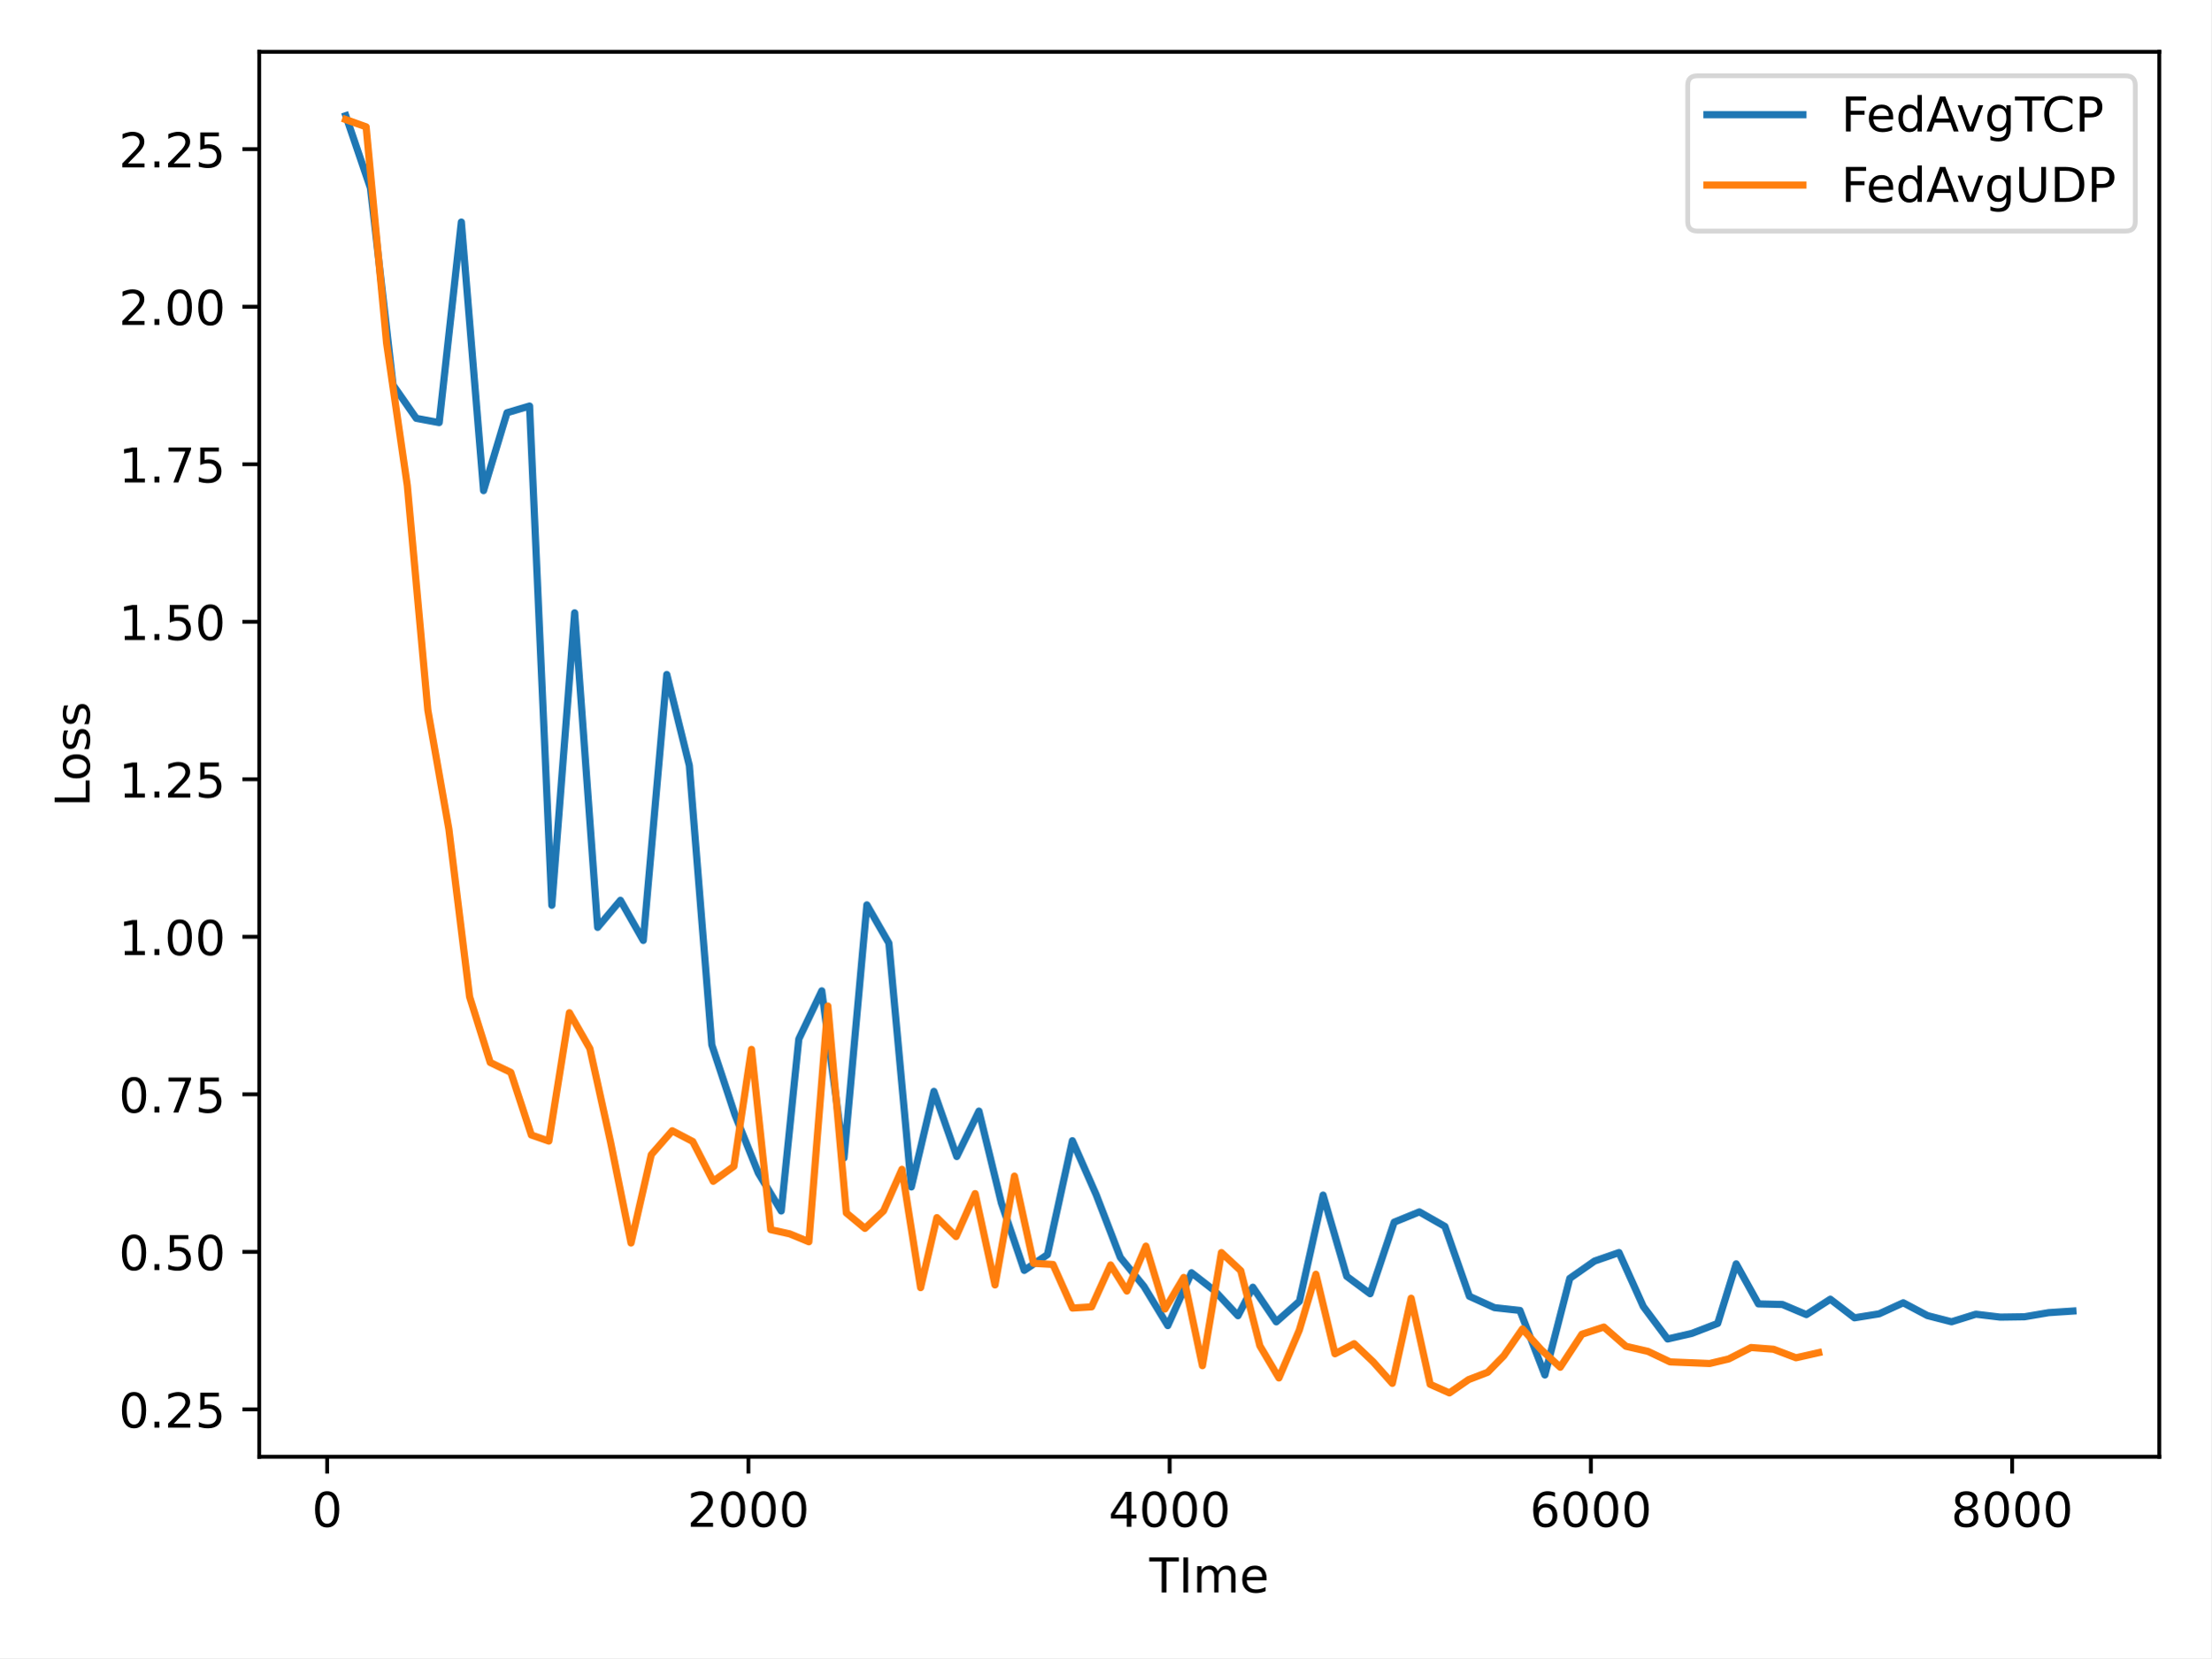
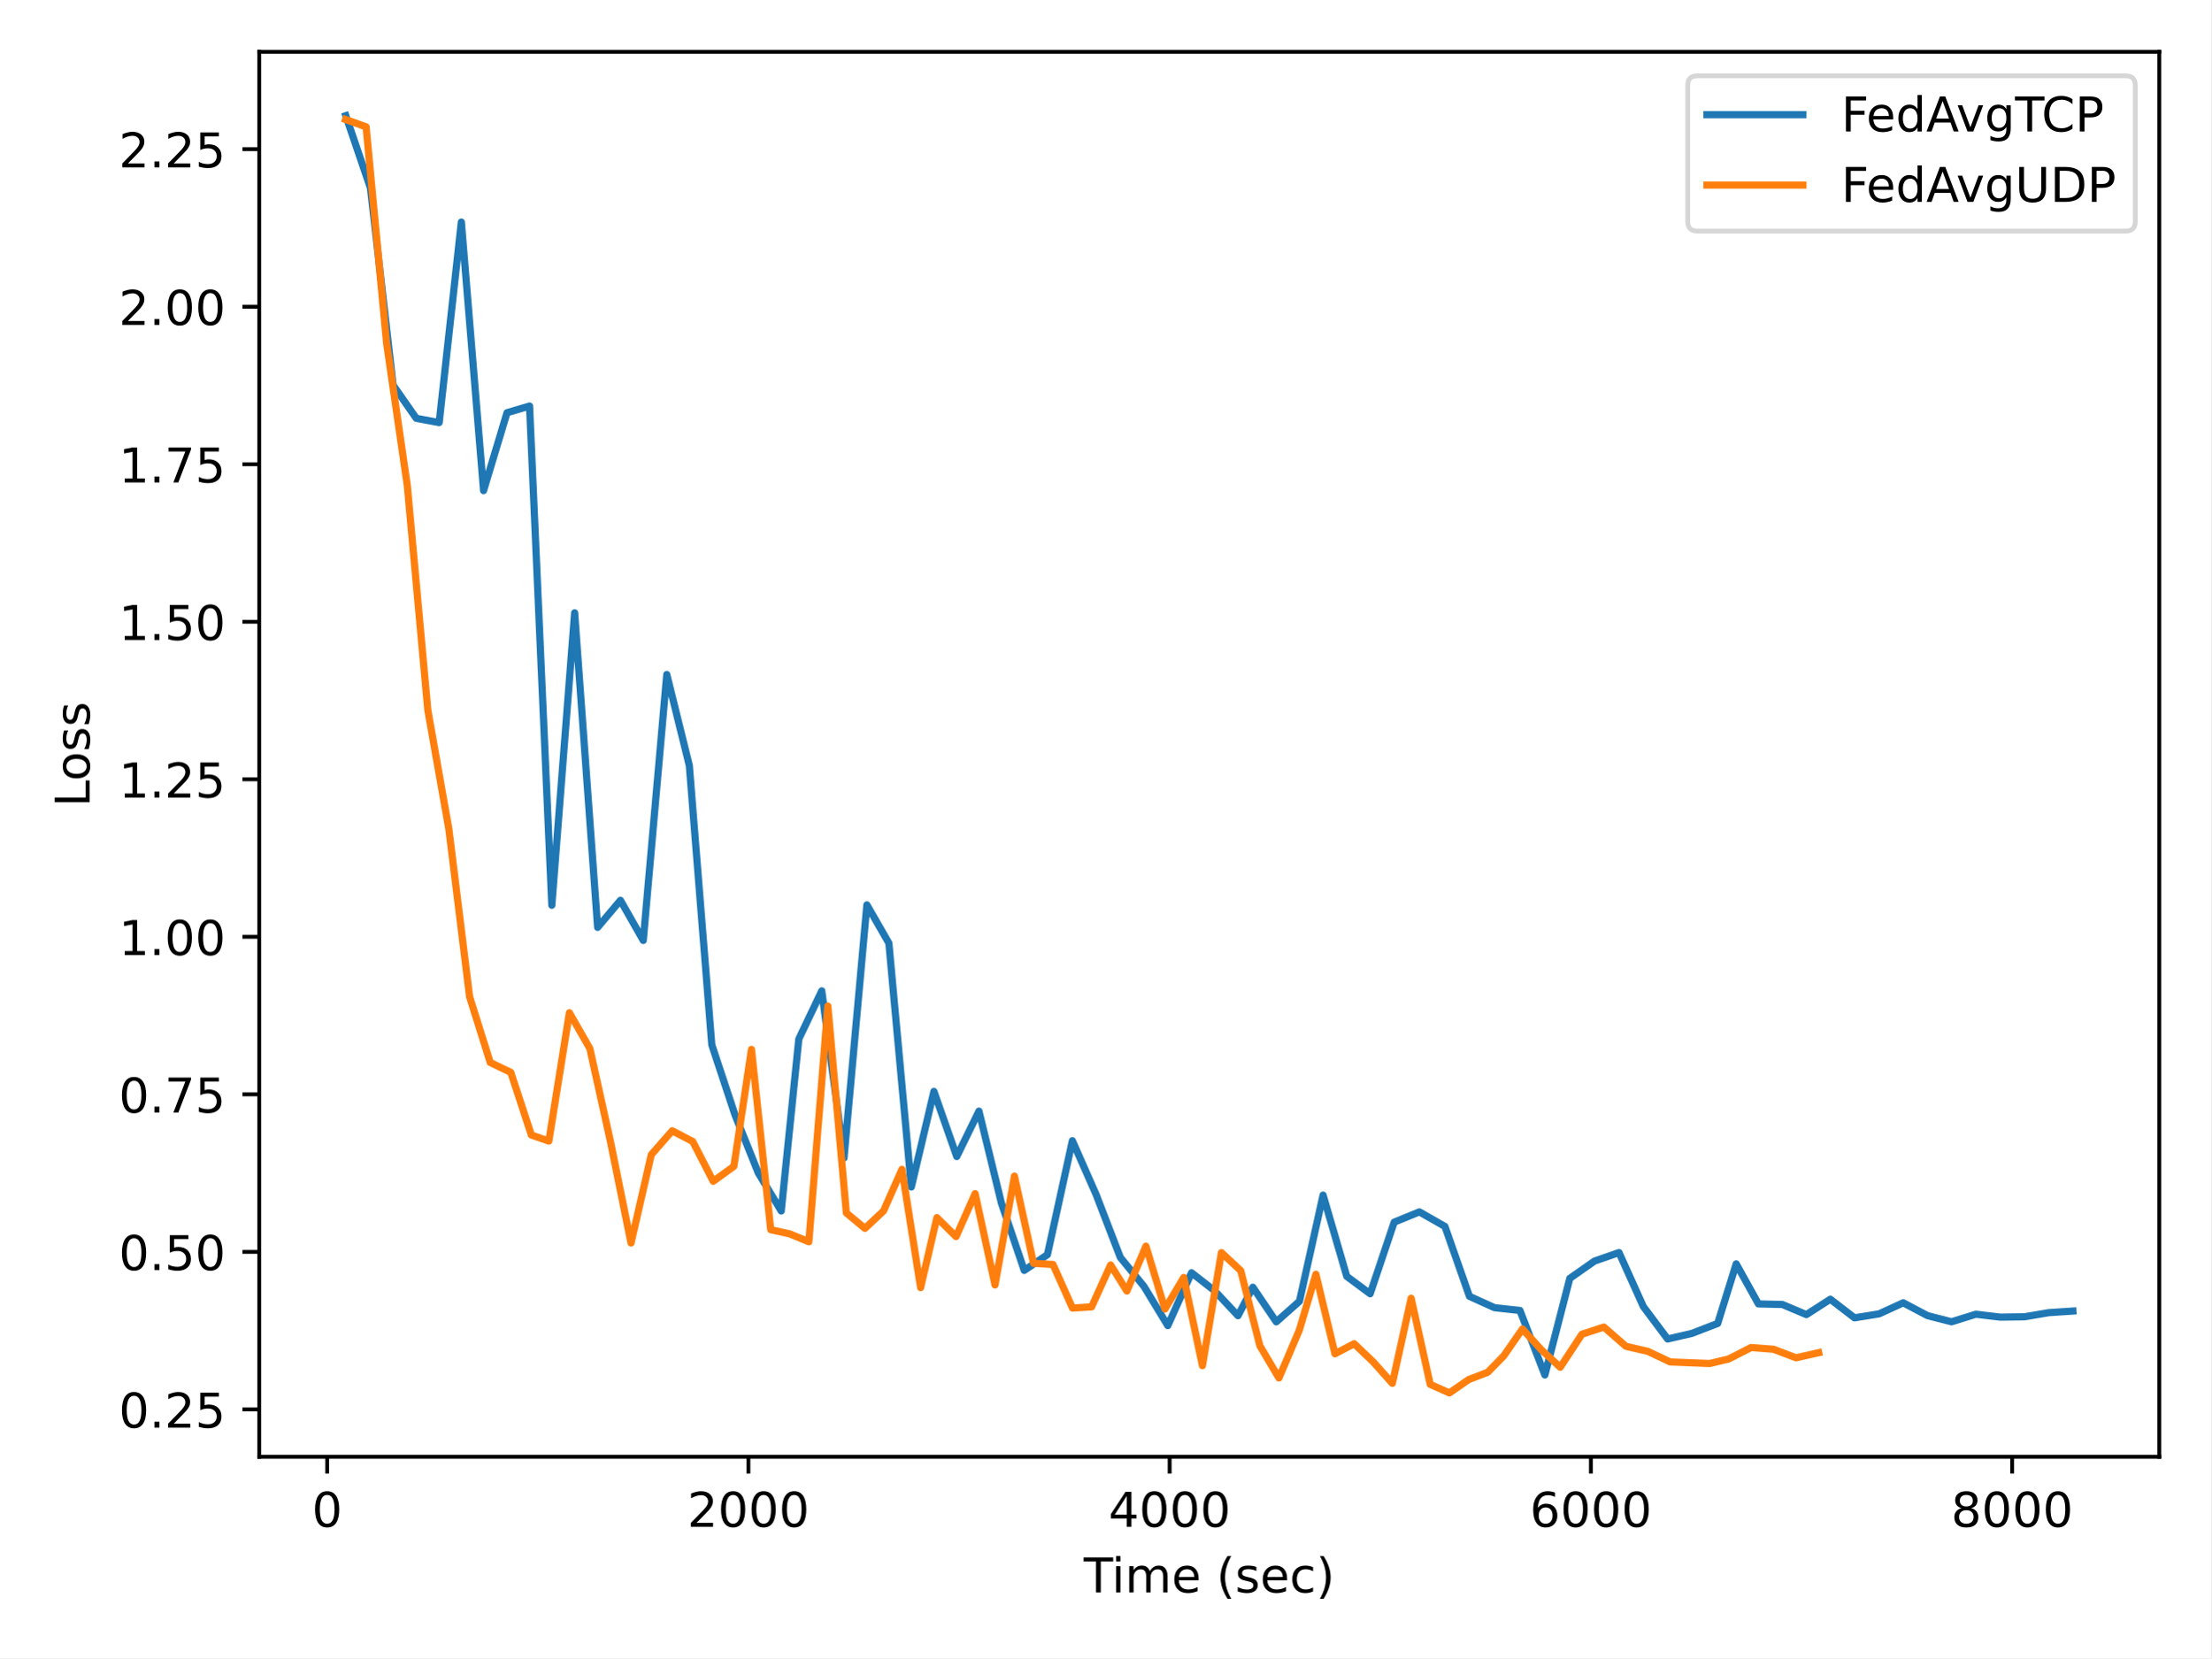
<svg xmlns="http://www.w3.org/2000/svg" xmlns:xlink="http://www.w3.org/1999/xlink" height="345.6pt" version="1.1" viewBox="0 0 460.8 345.6" width="460.8pt">
  <defs>
    <style type="text/css">*{stroke-linecap:butt;stroke-linejoin:round;}</style>
  </defs>
  <g id="figure_1">
    <g id="patch_1">
      <path d="M 0 345.6  L 460.8 345.6  L 460.8 0  L 0 0  z " style="fill:#ffffff;" />
    </g>
    <g id="axes_1">
      <g id="patch_2">
        <path d="M 54.02 303.64  L 450 303.64  L 450 10.8  L 54.02 10.8  z " style="fill:#ffffff;" />
      </g>
      <g id="matplotlib.axis_1">
        <g id="xtick_1">
          <g id="line2d_1">
            <defs>
-               <path d="M 0 0  L 0 3.5  " id="mdbff401b16" style="stroke:#000000;stroke-width:0.8;" />
-             </defs>
-             <g>
-               <use style="stroke:#000000;stroke-width:0.8;" x="68.177" xlink:href="#mdbff401b16" y="303.64" />
+               <path d="M 0 0  L 0 3.5  " id="mc667a165ca" style="stroke:#000000;stroke-width:0.8;" />
+             </defs>
+             <g>
+               <use style="stroke:#000000;stroke-width:0.8;" x="68.177" xlink:href="#mc667a165ca" y="303.64" />
            </g>
          </g>
          <g id="text_1">
            <g transform="translate(64.99559 318.2384)scale(0.1 -0.1)">
              <defs>
                <path d="M 31.781 66.406  Q 24.172 66.406 20.328 58.906  Q 16.5 51.422 16.5 36.375  Q 16.5 21.391 20.328 13.891  Q 24.172 6.391 31.781 6.391  Q 39.453 6.391 43.281 13.891  Q 47.125 21.391 47.125 36.375  Q 47.125 51.422 43.281 58.906  Q 39.453 66.406 31.781 66.406  z M 31.781 74.219  Q 44.047 74.219 50.516 64.516  Q 56.984 54.828 56.984 36.375  Q 56.984 17.969 50.516 8.266  Q 44.047 -1.422 31.781 -1.422  Q 19.531 -1.422 13.062 8.266  Q 6.594 17.969 6.594 36.375  Q 6.594 54.828 13.062 64.516  Q 19.531 74.219 31.781 74.219  z " id="DejaVuSans-48" />
              </defs>
              <use xlink:href="#DejaVuSans-48" />
            </g>
          </g>
        </g>
        <g id="xtick_2">
          <g id="line2d_2">
            <g>
-               <use style="stroke:#000000;stroke-width:0.8;" x="155.968" xlink:href="#mdbff401b16" y="303.64" />
+               <use style="stroke:#000000;stroke-width:0.8;" x="155.968" xlink:href="#mc667a165ca" y="303.64" />
            </g>
          </g>
          <g id="text_2">
            <g transform="translate(143.2425 318.2384)scale(0.1 -0.1)">
              <defs>
                <path d="M 19.188 8.297  L 53.609 8.297  L 53.609 0  L 7.328 0  L 7.328 8.297  Q 12.938 14.109 22.625 23.891  Q 32.328 33.688 34.812 36.531  Q 39.547 41.844 41.422 45.531  Q 43.312 49.219 43.312 52.781  Q 43.312 58.594 39.234 62.25  Q 35.156 65.922 28.609 65.922  Q 23.969 65.922 18.812 64.312  Q 13.672 62.703 7.812 59.422  L 7.812 69.391  Q 13.766 71.781 18.938 73  Q 24.125 74.219 28.422 74.219  Q 39.75 74.219 46.484 68.547  Q 53.219 62.891 53.219 53.422  Q 53.219 48.922 51.531 44.891  Q 49.859 40.875 45.406 35.406  Q 44.188 33.984 37.641 27.219  Q 31.109 20.453 19.188 8.297  z " id="DejaVuSans-50" />
              </defs>
              <use xlink:href="#DejaVuSans-50" />
              <use x="63.623" xlink:href="#DejaVuSans-48" />
              <use x="127.246" xlink:href="#DejaVuSans-48" />
              <use x="190.869" xlink:href="#DejaVuSans-48" />
            </g>
          </g>
        </g>
        <g id="xtick_3">
          <g id="line2d_3">
            <g>
-               <use style="stroke:#000000;stroke-width:0.8;" x="243.758" xlink:href="#mdbff401b16" y="303.64" />
+               <use style="stroke:#000000;stroke-width:0.8;" x="243.758" xlink:href="#mc667a165ca" y="303.64" />
            </g>
          </g>
          <g id="text_3">
            <g transform="translate(231.0332 318.2384)scale(0.1 -0.1)">
              <defs>
                <path d="M 37.797 64.312  L 12.891 25.391  L 37.797 25.391  z M 35.203 72.906  L 47.609 72.906  L 47.609 25.391  L 58.016 25.391  L 58.016 17.188  L 47.609 17.188  L 47.609 0  L 37.797 0  L 37.797 17.188  L 4.891 17.188  L 4.891 26.703  z " id="DejaVuSans-52" />
              </defs>
              <use xlink:href="#DejaVuSans-52" />
              <use x="63.623" xlink:href="#DejaVuSans-48" />
              <use x="127.246" xlink:href="#DejaVuSans-48" />
              <use x="190.869" xlink:href="#DejaVuSans-48" />
            </g>
          </g>
        </g>
        <g id="xtick_4">
          <g id="line2d_4">
            <g>
-               <use style="stroke:#000000;stroke-width:0.8;" x="331.549" xlink:href="#mdbff401b16" y="303.64" />
+               <use style="stroke:#000000;stroke-width:0.8;" x="331.549" xlink:href="#mc667a165ca" y="303.64" />
            </g>
          </g>
          <g id="text_4">
            <g transform="translate(318.8239 318.2384)scale(0.1 -0.1)">
              <defs>
                <path d="M 33.016 40.375  Q 26.375 40.375 22.484 35.828  Q 18.609 31.297 18.609 23.391  Q 18.609 15.531 22.484 10.953  Q 26.375 6.391 33.016 6.391  Q 39.656 6.391 43.531 10.953  Q 47.406 15.531 47.406 23.391  Q 47.406 31.297 43.531 35.828  Q 39.656 40.375 33.016 40.375  z M 52.594 71.297  L 52.594 62.312  Q 48.875 64.062 45.094 64.984  Q 41.312 65.922 37.594 65.922  Q 27.828 65.922 22.672 59.328  Q 17.531 52.734 16.797 39.406  Q 19.672 43.656 24.016 45.922  Q 28.375 48.188 33.594 48.188  Q 44.578 48.188 50.953 41.516  Q 57.328 34.859 57.328 23.391  Q 57.328 12.156 50.688 5.359  Q 44.047 -1.422 33.016 -1.422  Q 20.359 -1.422 13.672 8.266  Q 6.984 17.969 6.984 36.375  Q 6.984 53.656 15.188 63.938  Q 23.391 74.219 37.203 74.219  Q 40.922 74.219 44.703 73.484  Q 48.484 72.75 52.594 71.297  z " id="DejaVuSans-54" />
              </defs>
              <use xlink:href="#DejaVuSans-54" />
              <use x="63.623" xlink:href="#DejaVuSans-48" />
              <use x="127.246" xlink:href="#DejaVuSans-48" />
              <use x="190.869" xlink:href="#DejaVuSans-48" />
            </g>
          </g>
        </g>
        <g id="xtick_5">
          <g id="line2d_5">
            <g>
-               <use style="stroke:#000000;stroke-width:0.8;" x="419.34" xlink:href="#mdbff401b16" y="303.64" />
+               <use style="stroke:#000000;stroke-width:0.8;" x="419.34" xlink:href="#mc667a165ca" y="303.64" />
            </g>
          </g>
          <g id="text_5">
            <g transform="translate(406.6146 318.2384)scale(0.1 -0.1)">
              <defs>
                <path d="M 31.781 34.625  Q 24.75 34.625 20.719 30.859  Q 16.703 27.094 16.703 20.516  Q 16.703 13.922 20.719 10.156  Q 24.75 6.391 31.781 6.391  Q 38.812 6.391 42.859 10.172  Q 46.922 13.969 46.922 20.516  Q 46.922 27.094 42.891 30.859  Q 38.875 34.625 31.781 34.625  z M 21.922 38.812  Q 15.578 40.375 12.031 44.719  Q 8.5 49.078 8.5 55.328  Q 8.5 64.062 14.719 69.141  Q 20.953 74.219 31.781 74.219  Q 42.672 74.219 48.875 69.141  Q 55.078 64.062 55.078 55.328  Q 55.078 49.078 51.531 44.719  Q 48 40.375 41.703 38.812  Q 48.828 37.156 52.797 32.312  Q 56.781 27.484 56.781 20.516  Q 56.781 9.906 50.312 4.234  Q 43.844 -1.422 31.781 -1.422  Q 19.734 -1.422 13.25 4.234  Q 6.781 9.906 6.781 20.516  Q 6.781 27.484 10.781 32.312  Q 14.797 37.156 21.922 38.812  z M 18.312 54.391  Q 18.312 48.734 21.844 45.562  Q 25.391 42.391 31.781 42.391  Q 38.141 42.391 41.719 45.562  Q 45.312 48.734 45.312 54.391  Q 45.312 60.062 41.719 63.234  Q 38.141 66.406 31.781 66.406  Q 25.391 66.406 21.844 63.234  Q 18.312 60.062 18.312 54.391  z " id="DejaVuSans-56" />
              </defs>
              <use xlink:href="#DejaVuSans-56" />
              <use x="63.623" xlink:href="#DejaVuSans-48" />
              <use x="127.246" xlink:href="#DejaVuSans-48" />
              <use x="190.869" xlink:href="#DejaVuSans-48" />
            </g>
          </g>
        </g>
        <g id="text_6">
-           <g transform="translate(239.5342 331.9166)scale(0.1 -0.1)">
+           <g transform="translate(225.8553 331.9166)scale(0.1 -0.1)">
            <defs>
              <path d="M -0.297 72.906  L 61.375 72.906  L 61.375 64.594  L 35.5 64.594  L 35.5 0  L 25.594 0  L 25.594 64.594  L -0.297 64.594  z " id="DejaVuSans-84" />
-               <path d="M 9.812 72.906  L 19.672 72.906  L 19.672 0  L 9.812 0  z " id="DejaVuSans-73" />
+               <path d="M 9.422 54.688  L 18.406 54.688  L 18.406 0  L 9.422 0  z M 9.422 75.984  L 18.406 75.984  L 18.406 64.594  L 9.422 64.594  z " id="DejaVuSans-105" />
              <path d="M 52 44.188  Q 55.375 50.25 60.062 53.125  Q 64.75 56 71.094 56  Q 79.641 56 84.281 50.016  Q 88.922 44.047 88.922 33.016  L 88.922 0  L 79.891 0  L 79.891 32.719  Q 79.891 40.578 77.094 44.375  Q 74.312 48.188 68.609 48.188  Q 61.625 48.188 57.562 43.547  Q 53.516 38.922 53.516 30.906  L 53.516 0  L 44.484 0  L 44.484 32.719  Q 44.484 40.625 41.703 44.406  Q 38.922 48.188 33.109 48.188  Q 26.219 48.188 22.156 43.531  Q 18.109 38.875 18.109 30.906  L 18.109 0  L 9.078 0  L 9.078 54.688  L 18.109 54.688  L 18.109 46.188  Q 21.188 51.219 25.484 53.609  Q 29.781 56 35.688 56  Q 41.656 56 45.828 52.969  Q 50 49.953 52 44.188  z " id="DejaVuSans-109" />
              <path d="M 56.203 29.594  L 56.203 25.203  L 14.891 25.203  Q 15.484 15.922 20.484 11.062  Q 25.484 6.203 34.422 6.203  Q 39.594 6.203 44.453 7.469  Q 49.312 8.734 54.109 11.281  L 54.109 2.781  Q 49.266 0.734 44.188 -0.344  Q 39.109 -1.422 33.891 -1.422  Q 20.797 -1.422 13.156 6.188  Q 5.516 13.812 5.516 26.812  Q 5.516 40.234 12.766 48.109  Q 20.016 56 32.328 56  Q 43.359 56 49.781 48.891  Q 56.203 41.797 56.203 29.594  z M 47.219 32.234  Q 47.125 39.594 43.094 43.984  Q 39.062 48.391 32.422 48.391  Q 24.906 48.391 20.391 44.141  Q 15.875 39.891 15.188 32.172  z " id="DejaVuSans-101" />
+               <path id="DejaVuSans-32" />
+               <path d="M 31 75.875  Q 24.469 64.656 21.281 53.656  Q 18.109 42.672 18.109 31.391  Q 18.109 20.125 21.312 9.062  Q 24.516 -2 31 -13.188  L 23.188 -13.188  Q 15.875 -1.703 12.234 9.375  Q 8.594 20.453 8.594 31.391  Q 8.594 42.281 12.203 53.312  Q 15.828 64.359 23.188 75.875  z " id="DejaVuSans-40" />
+               <path d="M 44.281 53.078  L 44.281 44.578  Q 40.484 46.531 36.375 47.5  Q 32.281 48.484 27.875 48.484  Q 21.188 48.484 17.844 46.438  Q 14.5 44.391 14.5 40.281  Q 14.5 37.156 16.891 35.375  Q 19.281 33.594 26.516 31.984  L 29.594 31.297  Q 39.156 29.25 43.188 25.516  Q 47.219 21.781 47.219 15.094  Q 47.219 7.469 41.188 3.016  Q 35.156 -1.422 24.609 -1.422  Q 20.219 -1.422 15.453 -0.562  Q 10.688 0.297 5.422 2  L 5.422 11.281  Q 10.406 8.688 15.234 7.391  Q 20.062 6.109 24.812 6.109  Q 31.156 6.109 34.562 8.281  Q 37.984 10.453 37.984 14.406  Q 37.984 18.062 35.516 20.016  Q 33.062 21.969 24.703 23.781  L 21.578 24.516  Q 13.234 26.266 9.516 29.906  Q 5.812 33.547 5.812 39.891  Q 5.812 47.609 11.281 51.797  Q 16.75 56 26.812 56  Q 31.781 56 36.172 55.266  Q 40.578 54.547 44.281 53.078  z " id="DejaVuSans-115" />
+               <path d="M 48.781 52.594  L 48.781 44.188  Q 44.969 46.297 41.141 47.344  Q 37.312 48.391 33.406 48.391  Q 24.656 48.391 19.812 42.844  Q 14.984 37.312 14.984 27.297  Q 14.984 17.281 19.812 11.734  Q 24.656 6.203 33.406 6.203  Q 37.312 6.203 41.141 7.25  Q 44.969 8.297 48.781 10.406  L 48.781 2.094  Q 45.016 0.344 40.984 -0.531  Q 36.969 -1.422 32.422 -1.422  Q 20.062 -1.422 12.781 6.344  Q 5.516 14.109 5.516 27.297  Q 5.516 40.672 12.859 48.328  Q 20.219 56 33.016 56  Q 37.156 56 41.109 55.141  Q 45.062 54.297 48.781 52.594  z " id="DejaVuSans-99" />
+               <path d="M 8.016 75.875  L 15.828 75.875  Q 23.141 64.359 26.781 53.312  Q 30.422 42.281 30.422 31.391  Q 30.422 20.453 26.781 9.375  Q 23.141 -1.703 15.828 -13.188  L 8.016 -13.188  Q 14.5 -2 17.703 9.062  Q 20.906 20.125 20.906 31.391  Q 20.906 42.672 17.703 53.656  Q 14.5 64.656 8.016 75.875  z " id="DejaVuSans-41" />
            </defs>
            <use xlink:href="#DejaVuSans-84" />
-             <use x="61.084" xlink:href="#DejaVuSans-73" />
-             <use x="90.576" xlink:href="#DejaVuSans-109" />
-             <use x="187.988" xlink:href="#DejaVuSans-101" />
+             <use x="57.959" xlink:href="#DejaVuSans-105" />
+             <use x="85.742" xlink:href="#DejaVuSans-109" />
+             <use x="183.154" xlink:href="#DejaVuSans-101" />
+             <use x="244.678" xlink:href="#DejaVuSans-32" />
+             <use x="276.465" xlink:href="#DejaVuSans-40" />
+             <use x="315.479" xlink:href="#DejaVuSans-115" />
+             <use x="367.578" xlink:href="#DejaVuSans-101" />
+             <use x="429.102" xlink:href="#DejaVuSans-99" />
+             <use x="484.082" xlink:href="#DejaVuSans-41" />
          </g>
        </g>
      </g>
      <g id="matplotlib.axis_2">
        <g id="ytick_1">
          <g id="line2d_6">
            <defs>
-               <path d="M 0 0  L -3.5 0  " id="m088e4b3052" style="stroke:#000000;stroke-width:0.8;" />
-             </defs>
-             <g>
-               <use style="stroke:#000000;stroke-width:0.8;" x="54.02" xlink:href="#m088e4b3052" y="293.768" />
+               <path d="M 0 0  L -3.5 0  " id="m19d4a87b85" style="stroke:#000000;stroke-width:0.8;" />
+             </defs>
+             <g>
+               <use style="stroke:#000000;stroke-width:0.8;" x="54.02" xlink:href="#m19d4a87b85" y="293.768" />
            </g>
          </g>
          <g id="text_7">
            <g transform="translate(24.75437 297.5673)scale(0.1 -0.1)">
              <defs>
                <path d="M 10.688 12.406  L 21 12.406  L 21 0  L 10.688 0  z " id="DejaVuSans-46" />
                <path d="M 10.797 72.906  L 49.516 72.906  L 49.516 64.594  L 19.828 64.594  L 19.828 46.734  Q 21.969 47.469 24.109 47.828  Q 26.266 48.188 28.422 48.188  Q 40.625 48.188 47.75 41.5  Q 54.891 34.812 54.891 23.391  Q 54.891 11.625 47.562 5.094  Q 40.234 -1.422 26.906 -1.422  Q 22.312 -1.422 17.547 -0.641  Q 12.797 0.141 7.719 1.703  L 7.719 11.625  Q 12.109 9.234 16.797 8.062  Q 21.484 6.891 26.703 6.891  Q 35.156 6.891 40.078 11.328  Q 45.016 15.766 45.016 23.391  Q 45.016 31 40.078 35.438  Q 35.156 39.891 26.703 39.891  Q 22.75 39.891 18.812 39.016  Q 14.891 38.141 10.797 36.281  z " id="DejaVuSans-53" />
              </defs>
              <use xlink:href="#DejaVuSans-48" />
              <use x="63.623" xlink:href="#DejaVuSans-46" />
              <use x="95.41" xlink:href="#DejaVuSans-50" />
              <use x="159.033" xlink:href="#DejaVuSans-53" />
            </g>
          </g>
        </g>
        <g id="ytick_2">
          <g id="line2d_7">
            <g>
-               <use style="stroke:#000000;stroke-width:0.8;" x="54.02" xlink:href="#m088e4b3052" y="260.933" />
+               <use style="stroke:#000000;stroke-width:0.8;" x="54.02" xlink:href="#m19d4a87b85" y="260.933" />
            </g>
          </g>
          <g id="text_8">
            <g transform="translate(24.75437 264.7322)scale(0.1 -0.1)">
              <use xlink:href="#DejaVuSans-48" />
              <use x="63.623" xlink:href="#DejaVuSans-46" />
              <use x="95.41" xlink:href="#DejaVuSans-53" />
              <use x="159.033" xlink:href="#DejaVuSans-48" />
            </g>
          </g>
        </g>
        <g id="ytick_3">
          <g id="line2d_8">
            <g>
-               <use style="stroke:#000000;stroke-width:0.8;" x="54.02" xlink:href="#m088e4b3052" y="228.098" />
+               <use style="stroke:#000000;stroke-width:0.8;" x="54.02" xlink:href="#m19d4a87b85" y="228.098" />
            </g>
          </g>
          <g id="text_9">
            <g transform="translate(24.75437 231.8971)scale(0.1 -0.1)">
              <defs>
                <path d="M 8.203 72.906  L 55.078 72.906  L 55.078 68.703  L 28.609 0  L 18.312 0  L 43.219 64.594  L 8.203 64.594  z " id="DejaVuSans-55" />
              </defs>
              <use xlink:href="#DejaVuSans-48" />
              <use x="63.623" xlink:href="#DejaVuSans-46" />
              <use x="95.41" xlink:href="#DejaVuSans-55" />
              <use x="159.033" xlink:href="#DejaVuSans-53" />
            </g>
          </g>
        </g>
        <g id="ytick_4">
          <g id="line2d_9">
            <g>
-               <use style="stroke:#000000;stroke-width:0.8;" x="54.02" xlink:href="#m088e4b3052" y="195.263" />
+               <use style="stroke:#000000;stroke-width:0.8;" x="54.02" xlink:href="#m19d4a87b85" y="195.263" />
            </g>
          </g>
          <g id="text_10">
            <g transform="translate(24.75437 199.062)scale(0.1 -0.1)">
              <defs>
                <path d="M 12.406 8.297  L 28.516 8.297  L 28.516 63.922  L 10.984 60.406  L 10.984 69.391  L 28.422 72.906  L 38.281 72.906  L 38.281 8.297  L 54.391 8.297  L 54.391 0  L 12.406 0  z " id="DejaVuSans-49" />
              </defs>
              <use xlink:href="#DejaVuSans-49" />
              <use x="63.623" xlink:href="#DejaVuSans-46" />
              <use x="95.41" xlink:href="#DejaVuSans-48" />
              <use x="159.033" xlink:href="#DejaVuSans-48" />
            </g>
          </g>
        </g>
        <g id="ytick_5">
          <g id="line2d_10">
            <g>
-               <use style="stroke:#000000;stroke-width:0.8;" x="54.02" xlink:href="#m088e4b3052" y="162.428" />
+               <use style="stroke:#000000;stroke-width:0.8;" x="54.02" xlink:href="#m19d4a87b85" y="162.428" />
            </g>
          </g>
          <g id="text_11">
            <g transform="translate(24.75437 166.2269)scale(0.1 -0.1)">
              <use xlink:href="#DejaVuSans-49" />
              <use x="63.623" xlink:href="#DejaVuSans-46" />
              <use x="95.41" xlink:href="#DejaVuSans-50" />
              <use x="159.033" xlink:href="#DejaVuSans-53" />
            </g>
          </g>
        </g>
        <g id="ytick_6">
          <g id="line2d_11">
            <g>
-               <use style="stroke:#000000;stroke-width:0.8;" x="54.02" xlink:href="#m088e4b3052" y="129.593" />
+               <use style="stroke:#000000;stroke-width:0.8;" x="54.02" xlink:href="#m19d4a87b85" y="129.593" />
            </g>
          </g>
          <g id="text_12">
            <g transform="translate(24.75437 133.3918)scale(0.1 -0.1)">
              <use xlink:href="#DejaVuSans-49" />
              <use x="63.623" xlink:href="#DejaVuSans-46" />
              <use x="95.41" xlink:href="#DejaVuSans-53" />
              <use x="159.033" xlink:href="#DejaVuSans-48" />
            </g>
          </g>
        </g>
        <g id="ytick_7">
          <g id="line2d_12">
            <g>
-               <use style="stroke:#000000;stroke-width:0.8;" x="54.02" xlink:href="#m088e4b3052" y="96.757" />
+               <use style="stroke:#000000;stroke-width:0.8;" x="54.02" xlink:href="#m19d4a87b85" y="96.757" />
            </g>
          </g>
          <g id="text_13">
            <g transform="translate(24.75437 100.5567)scale(0.1 -0.1)">
              <use xlink:href="#DejaVuSans-49" />
              <use x="63.623" xlink:href="#DejaVuSans-46" />
              <use x="95.41" xlink:href="#DejaVuSans-55" />
              <use x="159.033" xlink:href="#DejaVuSans-53" />
            </g>
          </g>
        </g>
        <g id="ytick_8">
          <g id="line2d_13">
            <g>
-               <use style="stroke:#000000;stroke-width:0.8;" x="54.02" xlink:href="#m088e4b3052" y="63.922" />
+               <use style="stroke:#000000;stroke-width:0.8;" x="54.02" xlink:href="#m19d4a87b85" y="63.922" />
            </g>
          </g>
          <g id="text_14">
            <g transform="translate(24.75437 67.72158)scale(0.1 -0.1)">
              <use xlink:href="#DejaVuSans-50" />
              <use x="63.623" xlink:href="#DejaVuSans-46" />
              <use x="95.41" xlink:href="#DejaVuSans-48" />
              <use x="159.033" xlink:href="#DejaVuSans-48" />
            </g>
          </g>
        </g>
        <g id="ytick_9">
          <g id="line2d_14">
            <g>
-               <use style="stroke:#000000;stroke-width:0.8;" x="54.02" xlink:href="#m088e4b3052" y="31.087" />
+               <use style="stroke:#000000;stroke-width:0.8;" x="54.02" xlink:href="#m19d4a87b85" y="31.087" />
            </g>
          </g>
          <g id="text_15">
            <g transform="translate(24.75437 34.88648)scale(0.1 -0.1)">
              <use xlink:href="#DejaVuSans-50" />
              <use x="63.623" xlink:href="#DejaVuSans-46" />
              <use x="95.41" xlink:href="#DejaVuSans-50" />
              <use x="159.033" xlink:href="#DejaVuSans-53" />
            </g>
          </g>
        </g>
        <g id="text_16">
          <g transform="translate(18.67469 168.1872)rotate(-90)scale(0.1 -0.1)">
            <defs>
              <path d="M 9.812 72.906  L 19.672 72.906  L 19.672 8.297  L 55.172 8.297  L 55.172 0  L 9.812 0  z " id="DejaVuSans-76" />
              <path d="M 30.609 48.391  Q 23.391 48.391 19.188 42.75  Q 14.984 37.109 14.984 27.297  Q 14.984 17.484 19.156 11.844  Q 23.344 6.203 30.609 6.203  Q 37.797 6.203 41.984 11.859  Q 46.188 17.531 46.188 27.297  Q 46.188 37.016 41.984 42.703  Q 37.797 48.391 30.609 48.391  z M 30.609 56  Q 42.328 56 49.016 48.375  Q 55.719 40.766 55.719 27.297  Q 55.719 13.875 49.016 6.219  Q 42.328 -1.422 30.609 -1.422  Q 18.844 -1.422 12.172 6.219  Q 5.516 13.875 5.516 27.297  Q 5.516 40.766 12.172 48.375  Q 18.844 56 30.609 56  z " id="DejaVuSans-111" />
-               <path d="M 44.281 53.078  L 44.281 44.578  Q 40.484 46.531 36.375 47.5  Q 32.281 48.484 27.875 48.484  Q 21.188 48.484 17.844 46.438  Q 14.5 44.391 14.5 40.281  Q 14.5 37.156 16.891 35.375  Q 19.281 33.594 26.516 31.984  L 29.594 31.297  Q 39.156 29.25 43.188 25.516  Q 47.219 21.781 47.219 15.094  Q 47.219 7.469 41.188 3.016  Q 35.156 -1.422 24.609 -1.422  Q 20.219 -1.422 15.453 -0.562  Q 10.688 0.297 5.422 2  L 5.422 11.281  Q 10.406 8.688 15.234 7.391  Q 20.062 6.109 24.812 6.109  Q 31.156 6.109 34.562 8.281  Q 37.984 10.453 37.984 14.406  Q 37.984 18.062 35.516 20.016  Q 33.062 21.969 24.703 23.781  L 21.578 24.516  Q 13.234 26.266 9.516 29.906  Q 5.812 33.547 5.812 39.891  Q 5.812 47.609 11.281 51.797  Q 16.75 56 26.812 56  Q 31.781 56 36.172 55.266  Q 40.578 54.547 44.281 53.078  z " id="DejaVuSans-115" />
            </defs>
            <use xlink:href="#DejaVuSans-76" />
            <use x="53.963" xlink:href="#DejaVuSans-111" />
            <use x="115.145" xlink:href="#DejaVuSans-115" />
            <use x="167.244" xlink:href="#DejaVuSans-115" />
          </g>
        </g>
      </g>
      <g id="line2d_15">
-         <path clip-path="url(#p15d95363f8)" d="M 72.059 24.111  L 77.197 39.181  L 81.914 80.267  L 86.748 87.187  L 91.521 88.075  L 96.14 46.283  L 100.77 102.253  L 105.659 86.023  L 110.356 84.629  L 114.996 188.687  L 119.752 127.728  L 124.544 193.296  L 129.296 187.656  L 134.053 196.019  L 138.954 140.582  L 143.65 159.546  L 148.34 217.786  L 153.179 232.395  L 158.029 244.486  L 162.807 252.408  L 166.47 216.571  L 171.257 206.525  L 175.888 241.348  L 180.657 188.603  L 185.24 196.573  L 189.922 247.4  L 194.627 227.486  L 199.391 241.059  L 204.012 231.592  L 208.691 250.763  L 213.456 264.792  L 218.283 261.512  L 223.486 237.761  L 228.449 249.023  L 233.476 262.082  L 238.404 268.124  L 243.372 276.302  L 248.314 265.286  L 253.151 269.053  L 258.002 274.241  L 261.097 268.296  L 265.982 275.518  L 270.812 271.226  L 275.735 249.095  L 280.672 266.039  L 285.543 269.662  L 290.553 254.741  L 295.804 252.597  L 301.131 255.635  L 306.24 270.199  L 311.449 272.561  L 316.764 273.141  L 321.96 286.591  L 327.155 266.452  L 332.303 262.85  L 337.412 261.076  L 342.473 272.318  L 347.544 279.093  L 352.606 277.918  L 357.973 275.847  L 361.832 263.433  L 366.468 271.779  L 371.457 271.896  L 376.457 274.009  L 381.446 270.801  L 386.483 274.676  L 391.606 273.85  L 396.644 271.546  L 401.685 274.215  L 406.706 275.506  L 411.77 273.927  L 416.849 274.531  L 421.92 274.459  L 426.958 273.601  L 432.001 273.266  " style="fill:none;stroke:#1f77b4;stroke-linecap:square;stroke-width:1.5;" />
+         <path clip-path="url(#pe8aa3df937)" d="M 72.059 24.111  L 77.197 39.181  L 81.914 80.267  L 86.748 87.187  L 91.521 88.075  L 96.14 46.283  L 100.77 102.253  L 105.659 86.023  L 110.356 84.629  L 114.996 188.687  L 119.752 127.728  L 124.544 193.296  L 129.296 187.656  L 134.053 196.019  L 138.954 140.582  L 143.65 159.546  L 148.34 217.786  L 153.179 232.395  L 158.029 244.486  L 162.807 252.408  L 166.47 216.571  L 171.257 206.525  L 175.888 241.348  L 180.657 188.603  L 185.24 196.573  L 189.922 247.4  L 194.627 227.486  L 199.391 241.059  L 204.012 231.592  L 208.691 250.763  L 213.456 264.792  L 218.283 261.512  L 223.486 237.761  L 228.449 249.023  L 233.476 262.082  L 238.404 268.124  L 243.372 276.302  L 248.314 265.286  L 253.151 269.053  L 258.002 274.241  L 261.097 268.296  L 265.982 275.518  L 270.812 271.226  L 275.735 249.095  L 280.672 266.039  L 285.543 269.662  L 290.553 254.741  L 295.804 252.597  L 301.131 255.635  L 306.24 270.199  L 311.449 272.561  L 316.764 273.141  L 321.96 286.591  L 327.155 266.452  L 332.303 262.85  L 337.412 261.076  L 342.473 272.318  L 347.544 279.093  L 352.606 277.918  L 357.973 275.847  L 361.832 263.433  L 366.468 271.779  L 371.457 271.896  L 376.457 274.009  L 381.446 270.801  L 386.483 274.676  L 391.606 273.85  L 396.644 271.546  L 401.685 274.215  L 406.706 275.506  L 411.77 273.927  L 416.849 274.531  L 421.92 274.459  L 426.958 273.601  L 432.001 273.266  " style="fill:none;stroke:#1f77b4;stroke-linecap:square;stroke-width:1.5;" />
      </g>
      <g id="line2d_16">
-         <path clip-path="url(#p15d95363f8)" d="M 72.019 24.904  L 76.295 26.434  L 80.561 71.508  L 84.876 101.191  L 89.155 147.999  L 93.543 172.83  L 97.861 207.758  L 102.16 221.456  L 106.447 223.519  L 110.732 236.572  L 114.378 237.836  L 118.66 211.091  L 122.923 218.549  L 127.236 238.025  L 131.503 259.082  L 135.725 240.669  L 140.09 235.69  L 144.365 237.921  L 148.634 246.216  L 152.942 243.098  L 156.606 218.728  L 160.621 256.308  L 164.565 257.175  L 168.567 258.823  L 172.521 209.689  L 176.378 252.814  L 180.256 256.037  L 184.121 252.404  L 187.964 243.732  L 191.854 268.386  L 195.251 253.797  L 199.245 257.746  L 203.218 248.789  L 207.361 267.825  L 211.41 245.148  L 215.394 263.319  L 219.446 263.556  L 223.51 272.645  L 227.49 272.395  L 231.453 263.655  L 234.845 269.097  L 238.811 259.742  L 242.778 272.845  L 246.696 266.263  L 250.585 284.653  L 254.546 261.084  L 258.572 264.845  L 262.562 280.506  L 266.533 287.213  L 270.783 277.237  L 274.234 265.604  L 278.213 282.173  L 282.21 280.072  L 286.197 283.876  L 290.167 288.337  L 294.086 270.603  L 298.062 288.543  L 302.06 290.329  L 306.064 287.559  L 310.042 286.028  L 313.398 282.592  L 317.285 276.994  L 321.189 281.313  L 325.157 284.981  L 329.674 278.1  L 334.256 276.605  L 338.849 280.611  L 343.453 281.678  L 348.052 283.867  L 356.296 284.2  L 360.262 283.256  L 364.935 280.868  L 369.612 281.23  L 374.295 283.005  L 379.02 281.942  " style="fill:none;stroke:#ff7f0e;stroke-linecap:square;stroke-width:1.5;" />
+         <path clip-path="url(#pe8aa3df937)" d="M 72.019 24.904  L 76.295 26.434  L 80.561 71.508  L 84.876 101.191  L 89.155 147.999  L 93.543 172.83  L 97.861 207.758  L 102.16 221.456  L 106.447 223.519  L 110.732 236.572  L 114.378 237.836  L 118.66 211.091  L 122.923 218.549  L 127.236 238.025  L 131.503 259.082  L 135.725 240.669  L 140.09 235.69  L 144.365 237.921  L 148.634 246.216  L 152.942 243.098  L 156.606 218.728  L 160.621 256.308  L 164.565 257.175  L 168.567 258.823  L 172.521 209.689  L 176.378 252.814  L 180.256 256.037  L 184.121 252.404  L 187.964 243.732  L 191.854 268.386  L 195.251 253.797  L 199.245 257.746  L 203.218 248.789  L 207.361 267.825  L 211.41 245.148  L 215.394 263.319  L 219.446 263.556  L 223.51 272.645  L 227.49 272.395  L 231.453 263.655  L 234.845 269.097  L 238.811 259.742  L 242.778 272.845  L 246.696 266.263  L 250.585 284.653  L 254.546 261.084  L 258.572 264.845  L 262.562 280.506  L 266.533 287.213  L 270.783 277.237  L 274.234 265.604  L 278.213 282.173  L 282.21 280.072  L 286.197 283.876  L 290.167 288.337  L 294.086 270.603  L 298.062 288.543  L 302.06 290.329  L 306.064 287.559  L 310.042 286.028  L 313.398 282.592  L 317.285 276.994  L 321.189 281.313  L 325.157 284.981  L 329.674 278.1  L 334.256 276.605  L 338.849 280.611  L 343.453 281.678  L 348.052 283.867  L 356.296 284.2  L 360.262 283.256  L 364.935 280.868  L 369.612 281.23  L 374.295 283.005  L 379.02 281.942  " style="fill:none;stroke:#ff7f0e;stroke-linecap:square;stroke-width:1.5;" />
      </g>
      <g id="patch_3">
        <path d="M 54.02 303.64  L 54.02 10.8  " style="fill:none;stroke:#000000;stroke-linecap:square;stroke-linejoin:miter;stroke-width:0.8;" />
      </g>
      <g id="patch_4">
        <path d="M 450 303.64  L 450 10.8  " style="fill:none;stroke:#000000;stroke-linecap:square;stroke-linejoin:miter;stroke-width:0.8;" />
      </g>
      <g id="patch_5">
        <path d="M 54.02 303.64  L 450 303.64  " style="fill:none;stroke:#000000;stroke-linecap:square;stroke-linejoin:miter;stroke-width:0.8;" />
      </g>
      <g id="patch_6">
        <path d="M 54.02 10.8  L 450 10.8  " style="fill:none;stroke:#000000;stroke-linecap:square;stroke-linejoin:miter;stroke-width:0.8;" />
      </g>
      <g id="legend_1">
        <g id="patch_7">
          <path d="M 353.728 48.156  L 443 48.156  Q 445 48.156 445 46.156  L 445 17.8  Q 445 15.8 443 15.8  L 353.728 15.8  Q 351.728 15.8 351.728 17.8  L 351.728 46.156  Q 351.728 48.156 353.728 48.156  z " style="fill:#ffffff;opacity:0.8;stroke:#cccccc;stroke-linejoin:miter;" />
        </g>
        <g id="line2d_17">
          <path d="M 355.728 23.898  L 375.728 23.898  " style="fill:none;stroke:#1f77b4;stroke-linecap:square;stroke-width:1.5;" />
        </g>
        <g id="line2d_18" />
        <g id="text_17">
          <g transform="translate(383.7281 27.39844)scale(0.1 -0.1)">
            <defs>
              <path d="M 9.812 72.906  L 51.703 72.906  L 51.703 64.594  L 19.672 64.594  L 19.672 43.109  L 48.578 43.109  L 48.578 34.812  L 19.672 34.812  L 19.672 0  L 9.812 0  z " id="DejaVuSans-70" />
              <path d="M 45.406 46.391  L 45.406 75.984  L 54.391 75.984  L 54.391 0  L 45.406 0  L 45.406 8.203  Q 42.578 3.328 38.25 0.953  Q 33.938 -1.422 27.875 -1.422  Q 17.969 -1.422 11.734 6.484  Q 5.516 14.406 5.516 27.297  Q 5.516 40.188 11.734 48.094  Q 17.969 56 27.875 56  Q 33.938 56 38.25 53.625  Q 42.578 51.266 45.406 46.391  z M 14.797 27.297  Q 14.797 17.391 18.875 11.75  Q 22.953 6.109 30.078 6.109  Q 37.203 6.109 41.297 11.75  Q 45.406 17.391 45.406 27.297  Q 45.406 37.203 41.297 42.844  Q 37.203 48.484 30.078 48.484  Q 22.953 48.484 18.875 42.844  Q 14.797 37.203 14.797 27.297  z " id="DejaVuSans-100" />
              <path d="M 34.188 63.188  L 20.797 26.906  L 47.609 26.906  z M 28.609 72.906  L 39.797 72.906  L 67.578 0  L 57.328 0  L 50.688 18.703  L 17.828 18.703  L 11.188 0  L 0.781 0  z " id="DejaVuSans-65" />
              <path d="M 2.984 54.688  L 12.5 54.688  L 29.594 8.797  L 46.688 54.688  L 56.203 54.688  L 35.688 0  L 23.484 0  z " id="DejaVuSans-118" />
              <path d="M 45.406 27.984  Q 45.406 37.75 41.375 43.109  Q 37.359 48.484 30.078 48.484  Q 22.859 48.484 18.828 43.109  Q 14.797 37.75 14.797 27.984  Q 14.797 18.266 18.828 12.891  Q 22.859 7.516 30.078 7.516  Q 37.359 7.516 41.375 12.891  Q 45.406 18.266 45.406 27.984  z M 54.391 6.781  Q 54.391 -7.172 48.188 -13.984  Q 42 -20.797 29.203 -20.797  Q 24.469 -20.797 20.266 -20.094  Q 16.062 -19.391 12.109 -17.922  L 12.109 -9.188  Q 16.062 -11.328 19.922 -12.344  Q 23.781 -13.375 27.781 -13.375  Q 36.625 -13.375 41.016 -8.766  Q 45.406 -4.156 45.406 5.172  L 45.406 9.625  Q 42.625 4.781 38.281 2.391  Q 33.938 0 27.875 0  Q 17.828 0 11.672 7.656  Q 5.516 15.328 5.516 27.984  Q 5.516 40.672 11.672 48.328  Q 17.828 56 27.875 56  Q 33.938 56 38.281 53.609  Q 42.625 51.219 45.406 46.391  L 45.406 54.688  L 54.391 54.688  z " id="DejaVuSans-103" />
              <path d="M 64.406 67.281  L 64.406 56.891  Q 59.422 61.531 53.781 63.812  Q 48.141 66.109 41.797 66.109  Q 29.297 66.109 22.656 58.469  Q 16.016 50.828 16.016 36.375  Q 16.016 21.969 22.656 14.328  Q 29.297 6.688 41.797 6.688  Q 48.141 6.688 53.781 8.984  Q 59.422 11.281 64.406 15.922  L 64.406 5.609  Q 59.234 2.094 53.438 0.328  Q 47.656 -1.422 41.219 -1.422  Q 24.656 -1.422 15.125 8.703  Q 5.609 18.844 5.609 36.375  Q 5.609 53.953 15.125 64.078  Q 24.656 74.219 41.219 74.219  Q 47.75 74.219 53.531 72.484  Q 59.328 70.75 64.406 67.281  z " id="DejaVuSans-67" />
              <path d="M 19.672 64.797  L 19.672 37.406  L 32.078 37.406  Q 38.969 37.406 42.719 40.969  Q 46.484 44.531 46.484 51.125  Q 46.484 57.672 42.719 61.234  Q 38.969 64.797 32.078 64.797  z M 9.812 72.906  L 32.078 72.906  Q 44.344 72.906 50.609 67.359  Q 56.891 61.812 56.891 51.125  Q 56.891 40.328 50.609 34.812  Q 44.344 29.297 32.078 29.297  L 19.672 29.297  L 19.672 0  L 9.812 0  z " id="DejaVuSans-80" />
            </defs>
            <use xlink:href="#DejaVuSans-70" />
            <use x="52.02" xlink:href="#DejaVuSans-101" />
            <use x="113.543" xlink:href="#DejaVuSans-100" />
            <use x="177.02" xlink:href="#DejaVuSans-65" />
            <use x="239.553" xlink:href="#DejaVuSans-118" />
            <use x="298.732" xlink:href="#DejaVuSans-103" />
            <use x="362.209" xlink:href="#DejaVuSans-84" />
            <use x="417.418" xlink:href="#DejaVuSans-67" />
            <use x="487.242" xlink:href="#DejaVuSans-80" />
          </g>
        </g>
        <g id="line2d_19">
          <path d="M 355.728 38.577  L 375.728 38.577  " style="fill:none;stroke:#ff7f0e;stroke-linecap:square;stroke-width:1.5;" />
        </g>
        <g id="line2d_20" />
        <g id="text_18">
          <g transform="translate(383.7281 42.07656)scale(0.1 -0.1)">
            <defs>
              <path d="M 8.688 72.906  L 18.609 72.906  L 18.609 28.609  Q 18.609 16.891 22.844 11.734  Q 27.094 6.594 36.625 6.594  Q 46.094 6.594 50.344 11.734  Q 54.594 16.891 54.594 28.609  L 54.594 72.906  L 64.5 72.906  L 64.5 27.391  Q 64.5 13.141 57.438 5.859  Q 50.391 -1.422 36.625 -1.422  Q 22.797 -1.422 15.734 5.859  Q 8.688 13.141 8.688 27.391  z " id="DejaVuSans-85" />
              <path d="M 19.672 64.797  L 19.672 8.109  L 31.594 8.109  Q 46.688 8.109 53.688 14.938  Q 60.688 21.781 60.688 36.531  Q 60.688 51.172 53.688 57.984  Q 46.688 64.797 31.594 64.797  z M 9.812 72.906  L 30.078 72.906  Q 51.266 72.906 61.172 64.094  Q 71.094 55.281 71.094 36.531  Q 71.094 17.672 61.125 8.828  Q 51.172 0 30.078 0  L 9.812 0  z " id="DejaVuSans-68" />
            </defs>
            <use xlink:href="#DejaVuSans-70" />
            <use x="52.02" xlink:href="#DejaVuSans-101" />
            <use x="113.543" xlink:href="#DejaVuSans-100" />
            <use x="177.02" xlink:href="#DejaVuSans-65" />
            <use x="239.553" xlink:href="#DejaVuSans-118" />
            <use x="298.732" xlink:href="#DejaVuSans-103" />
            <use x="362.209" xlink:href="#DejaVuSans-85" />
            <use x="435.402" xlink:href="#DejaVuSans-68" />
            <use x="512.404" xlink:href="#DejaVuSans-80" />
          </g>
        </g>
      </g>
    </g>
  </g>
  <defs>
-     <clipPath id="p15d95363f8">
+     <clipPath id="pe8aa3df937">
      <rect height="292.84" width="395.98" x="54.02" y="10.8" />
    </clipPath>
  </defs>
</svg>
